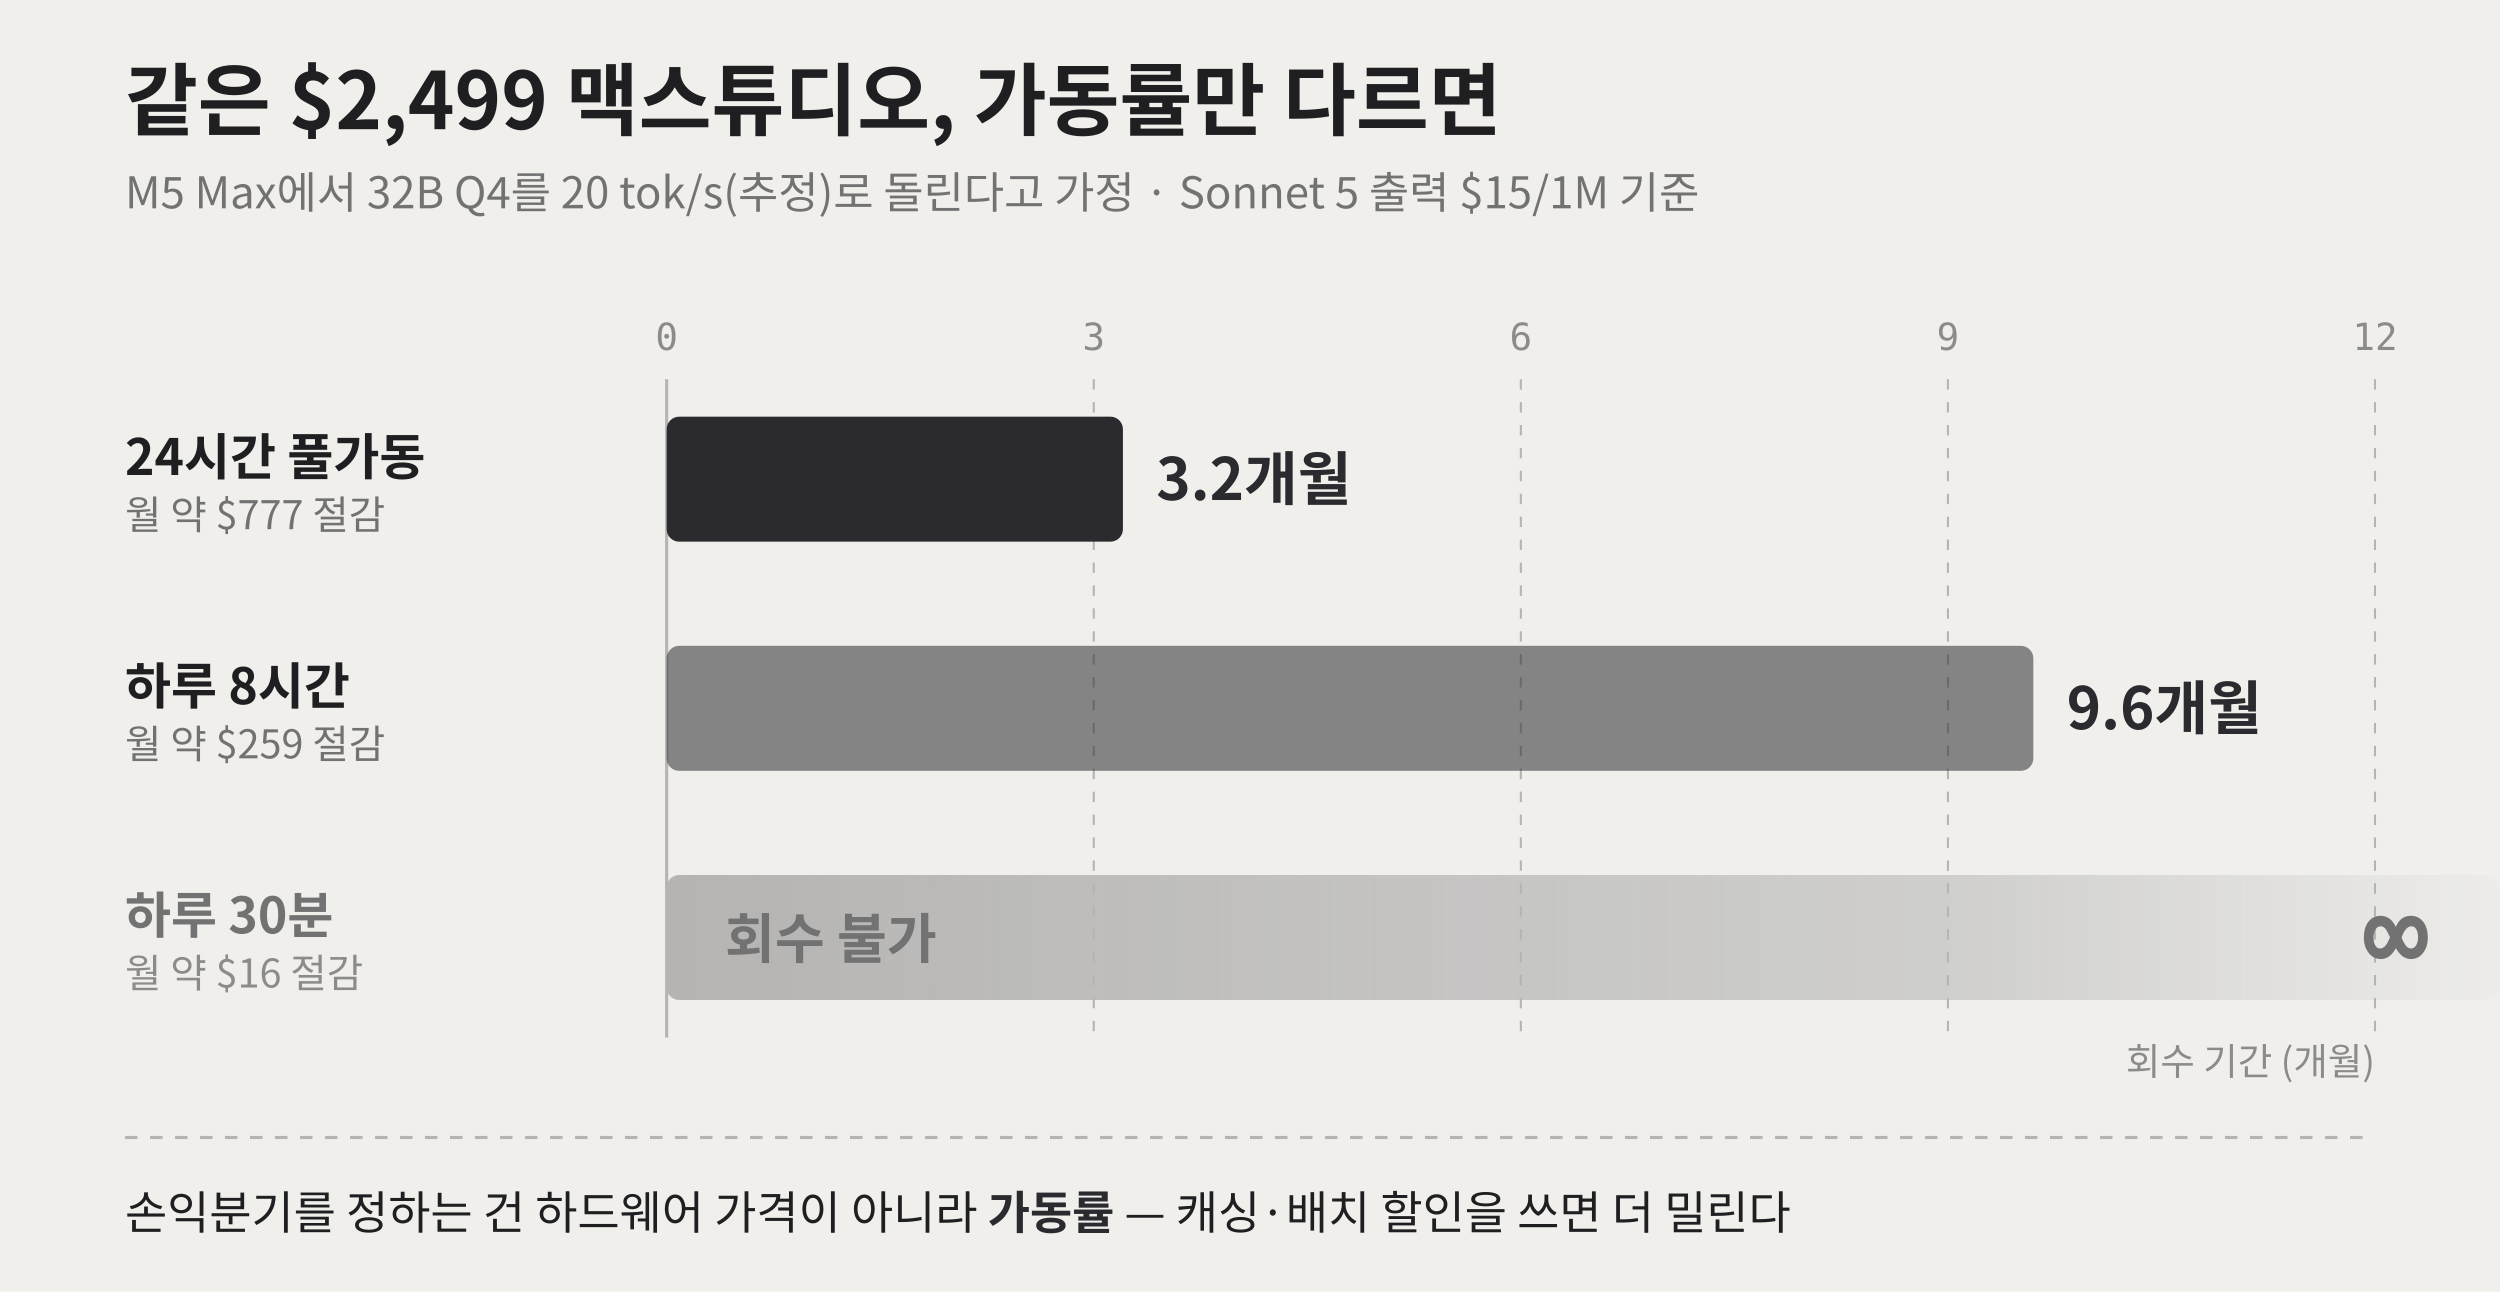
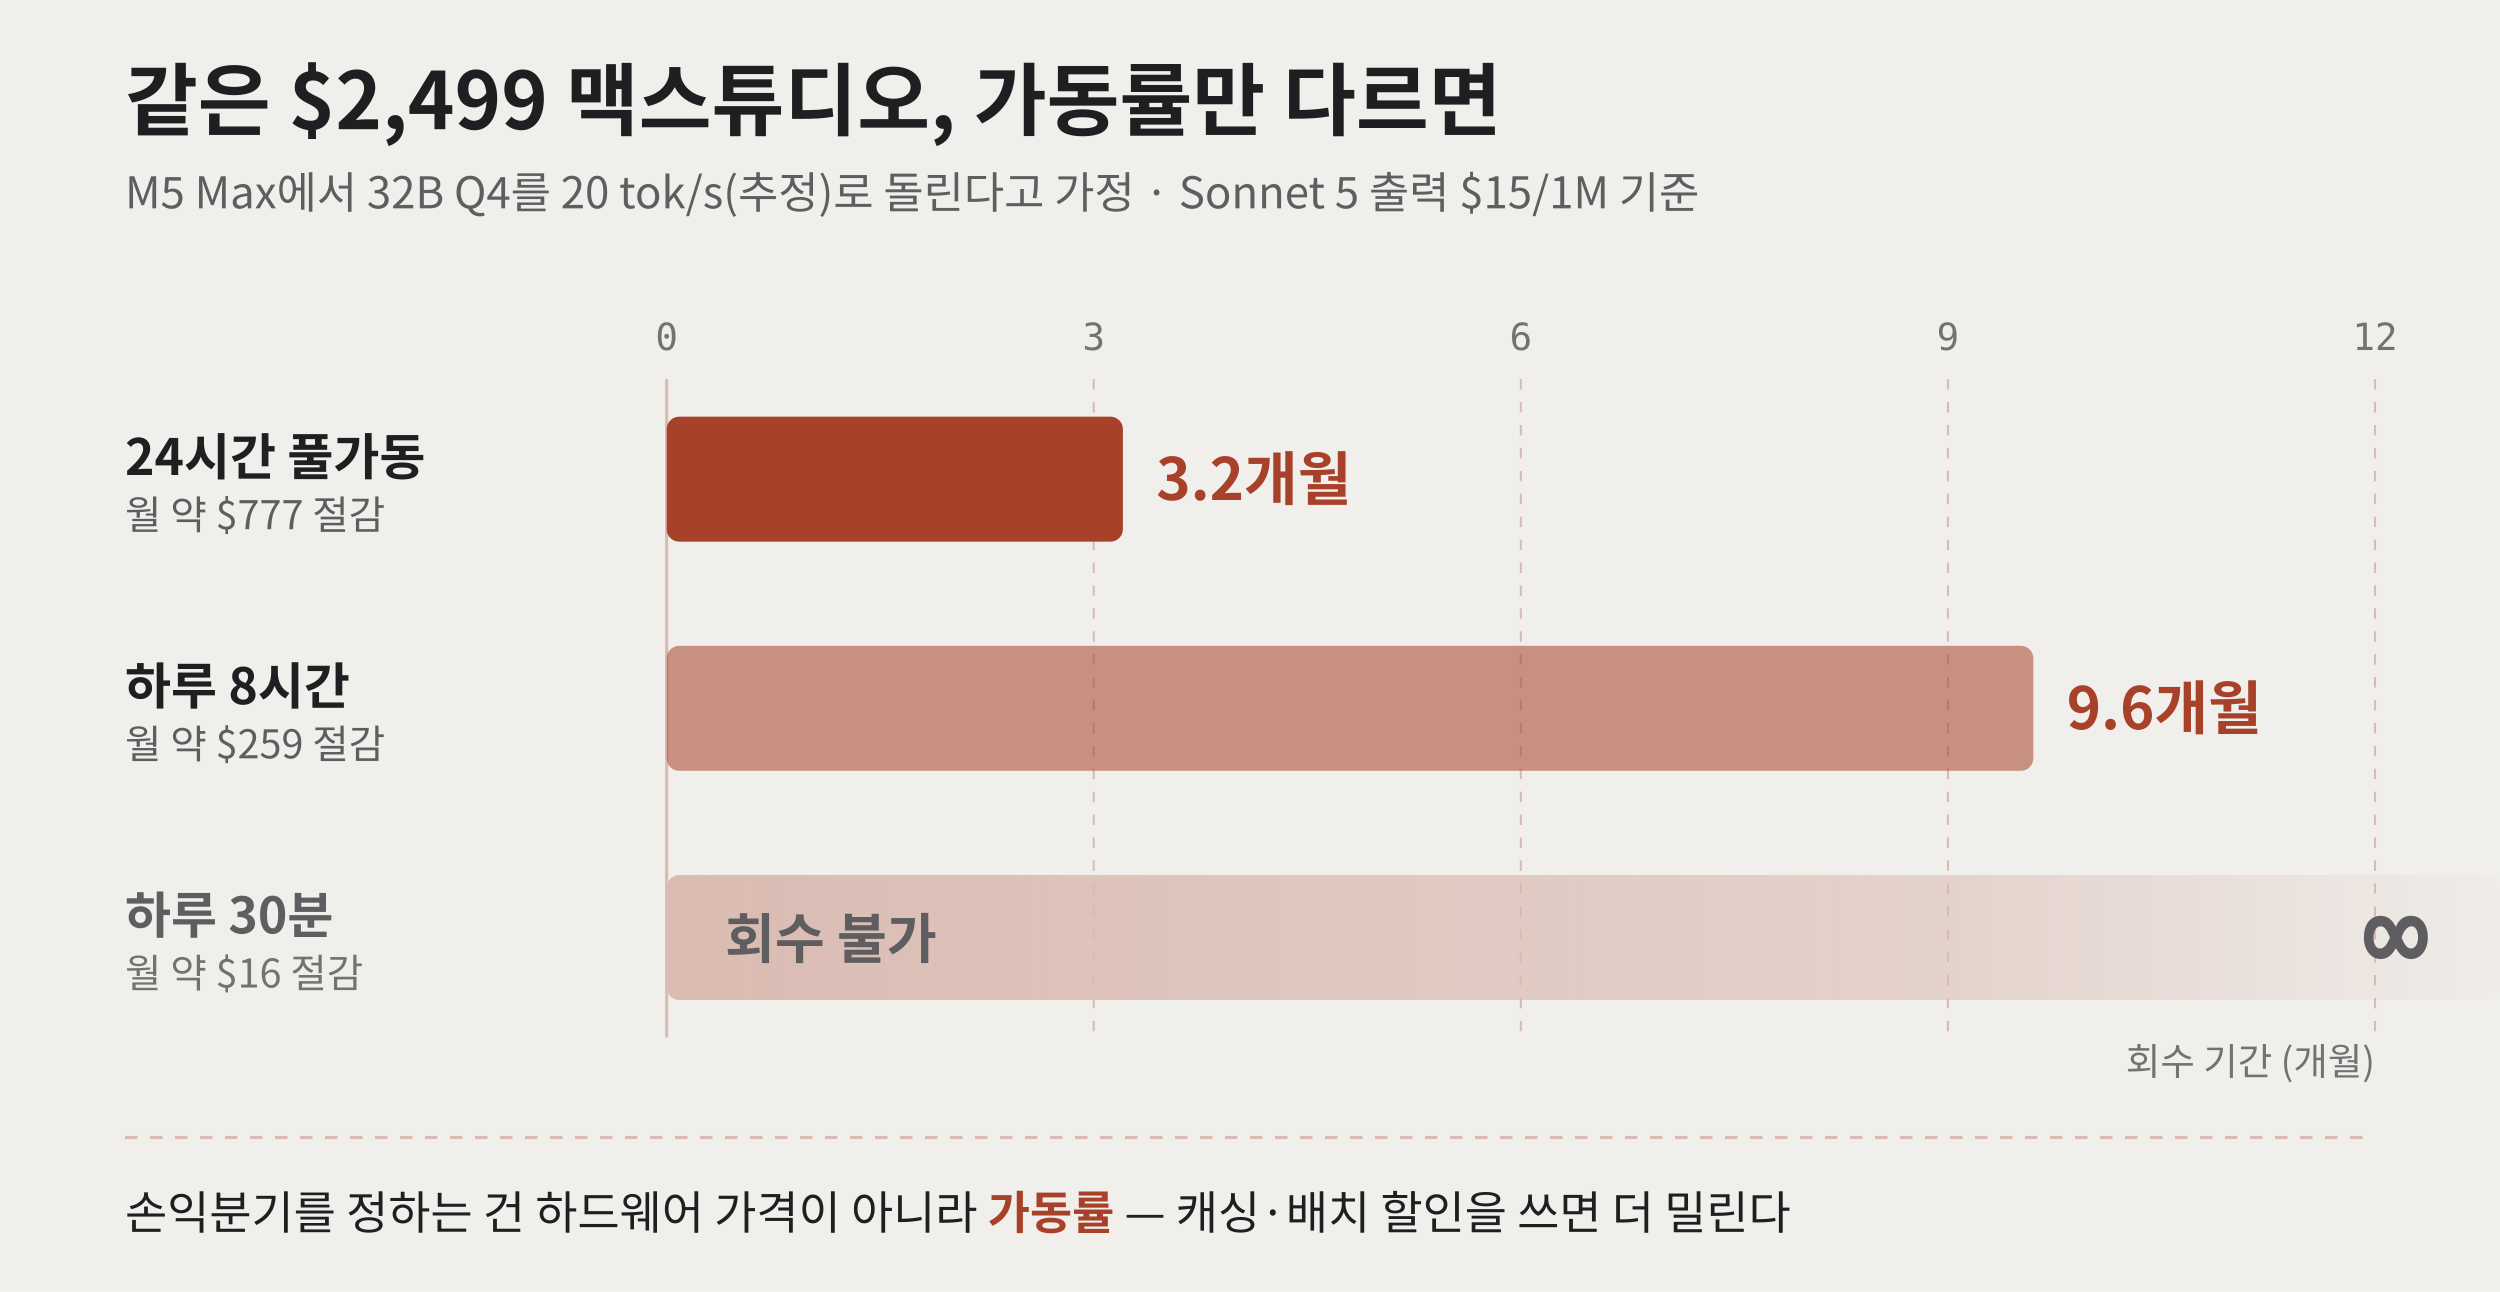
<svg xmlns="http://www.w3.org/2000/svg" width="1200" height="620" viewBox="0 0 1200 620" font-family="'Noto Sans KR','Noto Sans CJK KR','Apple SD Gothic Neo',sans-serif">
  <defs>
    <linearGradient id="fade" gradientUnits="userSpaceOnUse" x1="320" y1="0" x2="1200" y2="0">
-       <stop offset="0" stop-color="#b5b4b3" stop-opacity="1" />
-       <stop offset="0.7" stop-color="#b5b4b3" stop-opacity="0.55" />
-       <stop offset="1" stop-color="#b5b4b3" stop-opacity="0.05" />
+       <stop offset="0" stop-color="#dabbb2" stop-opacity="1" />
+       <stop offset="0.7" stop-color="#dabbb2" stop-opacity="0.55" />
+       <stop offset="1" stop-color="#dabbb2" stop-opacity="0.05" />
    </linearGradient>
  </defs>
  <rect width="1200" height="620" fill="#f0efec" />
  <text x="60" y="62" fill="#1f1f22" font-size="38" font-weight="800">같은 $2,499 맥스튜디오, 가동률만 다르면</text>
-   <text x="60" y="100" fill="#737273" font-size="21">M5 Max에서 32B Q4를 20 tok/s(추정)로 돌린다고 가정 · Sonnet 5 출력 $15/1M 기준</text>
-   <text x="320" y="168" fill="#8c8b8b" font-size="18" text-anchor="middle" font-family="monospace">0</text>
-   <text x="525" y="168" fill="#8c8b8b" font-size="18" text-anchor="middle" font-family="monospace">3</text>
-   <text x="730" y="168" fill="#8c8b8b" font-size="18" text-anchor="middle" font-family="monospace">6</text>
-   <text x="935" y="168" fill="#8c8b8b" font-size="18" text-anchor="middle" font-family="monospace">9</text>
-   <text x="1140" y="168" fill="#8c8b8b" font-size="18" text-anchor="middle" font-family="monospace">12</text>
-   <text x="1140" y="516" fill="#8c8b8b" font-size="18" text-anchor="end">회수 기간 (개월)</text>
-   <line x1="320" y1="182" x2="320" y2="498" stroke="#b5b4b3" stroke-width="1.5" />
-   <line x1="525" y1="182" x2="525" y2="498" stroke="#b5b4b3" stroke-width="1" stroke-dasharray="5 6" />
-   <line x1="730" y1="182" x2="730" y2="498" stroke="#b5b4b3" stroke-width="1" stroke-dasharray="5 6" />
-   <line x1="935" y1="182" x2="935" y2="498" stroke="#b5b4b3" stroke-width="1" stroke-dasharray="5 6" />
-   <line x1="1140" y1="182" x2="1140" y2="498" stroke="#b5b4b3" stroke-width="1" stroke-dasharray="5 6" />
+   <text x="60" y="100" fill="#5e5d5f" font-size="21">M5 Max에서 32B Q4를 20 tok/s(추정)로 돌린다고 가정 · Sonnet 5 출력 $15/1M 기준</text>
+   <text x="320" y="168" fill="#737273" font-size="18" text-anchor="middle" font-family="monospace">0</text>
+   <text x="525" y="168" fill="#737273" font-size="18" text-anchor="middle" font-family="monospace">3</text>
+   <text x="730" y="168" fill="#737273" font-size="18" text-anchor="middle" font-family="monospace">6</text>
+   <text x="935" y="168" fill="#737273" font-size="18" text-anchor="middle" font-family="monospace">9</text>
+   <text x="1140" y="168" fill="#737273" font-size="18" text-anchor="middle" font-family="monospace">12</text>
+   <text x="1140" y="516" fill="#737273" font-size="18" text-anchor="end">회수 기간 (개월)</text>
+   <line x1="320" y1="182" x2="320" y2="498" stroke="#dabbb2" stroke-width="1.5" />
+   <line x1="525" y1="182" x2="525" y2="498" stroke="#dabbb2" stroke-width="1" stroke-dasharray="5 6" />
+   <line x1="730" y1="182" x2="730" y2="498" stroke="#dabbb2" stroke-width="1" stroke-dasharray="5 6" />
+   <line x1="935" y1="182" x2="935" y2="498" stroke="#dabbb2" stroke-width="1" stroke-dasharray="5 6" />
+   <line x1="1140" y1="182" x2="1140" y2="498" stroke="#dabbb2" stroke-width="1" stroke-dasharray="5 6" />
  <text x="60" y="228" fill="#1f1f22" font-size="24" font-weight="700">24시간 풀가동</text>
-   <text x="60" y="254" fill="#737273" font-size="19">월 약 $777 절감</text>
-   <rect x="320" y="200" width="219" height="60" rx="6" fill="#2b2b2f" />
-   <text x="555" y="240" fill="#2b2b2f" font-size="28" font-weight="800">3.2개월</text>
+   <text x="60" y="254" fill="#5e5d5f" font-size="19">월 약 $777 절감</text>
+   <rect x="320" y="200" width="219" height="60" rx="6" fill="#a8412a" />
+   <text x="555" y="240" fill="#a8412a" font-size="28" font-weight="800">3.2개월</text>
  <text x="60" y="338" fill="#1f1f22" font-size="24" font-weight="700">하루 8시간</text>
-   <text x="60" y="364" fill="#737273" font-size="19">월 약 $259 절감</text>
-   <rect x="320" y="310" width="656" height="60" rx="6" fill="#2b2b2f" opacity="0.55" />
-   <text x="992" y="350" fill="#2b2b2f" font-size="28" font-weight="800">9.6개월</text>
-   <text x="60" y="448" fill="#737273" font-size="24" font-weight="700">하루 30분</text>
-   <text x="60" y="474" fill="#8c8b8b" font-size="19">월 약 $16 절감</text>
+   <text x="60" y="364" fill="#5e5d5f" font-size="19">월 약 $259 절감</text>
+   <rect x="320" y="310" width="656" height="60" rx="6" fill="#a8412a" opacity="0.55" />
+   <text x="992" y="350" fill="#a8412a" font-size="28" font-weight="800">9.6개월</text>
+   <text x="60" y="448" fill="#5e5d5f" font-size="24" font-weight="700">하루 30분</text>
+   <text x="60" y="474" fill="#737273" font-size="19">월 약 $16 절감</text>
  <rect x="320" y="420" width="880" height="60" rx="6" fill="url(#fade)" />
-   <text x="348" y="460" fill="#737273" font-size="26" font-weight="800">회수 불가</text>
-   <text x="1150" y="466" fill="#737273" font-size="52" font-weight="700" text-anchor="middle" font-family="monospace">∞</text>
-   <line x1="60" y1="546" x2="1140" y2="546" stroke="#b5b4b3" stroke-width="1.5" stroke-dasharray="6 6" />
-   <text x="60" y="590" fill="#1f1f22" font-size="22">손익분기를 정하는 건 하드웨어 가격이 아니라 <tspan fill="#2b2b2f" font-weight="700">가동률</tspan> — 캐싱·배치 할인을 쓰면 더 밀린다</text>
+   <text x="348" y="460" fill="#5e5d5f" font-size="26" font-weight="800">회수 불가</text>
+   <text x="1150" y="466" fill="#5e5d5f" font-size="52" font-weight="700" text-anchor="middle" font-family="monospace">∞</text>
+   <line x1="60" y1="546" x2="1140" y2="546" stroke="#dabbb2" stroke-width="1.5" stroke-dasharray="6 6" />
+   <text x="60" y="590" fill="#1f1f22" font-size="22">손익분기를 정하는 건 하드웨어 가격이 아니라 <tspan fill="#a8412a" font-weight="700">가동률</tspan> — 캐싱·배치 할인을 쓰면 더 밀린다</text>
</svg>
